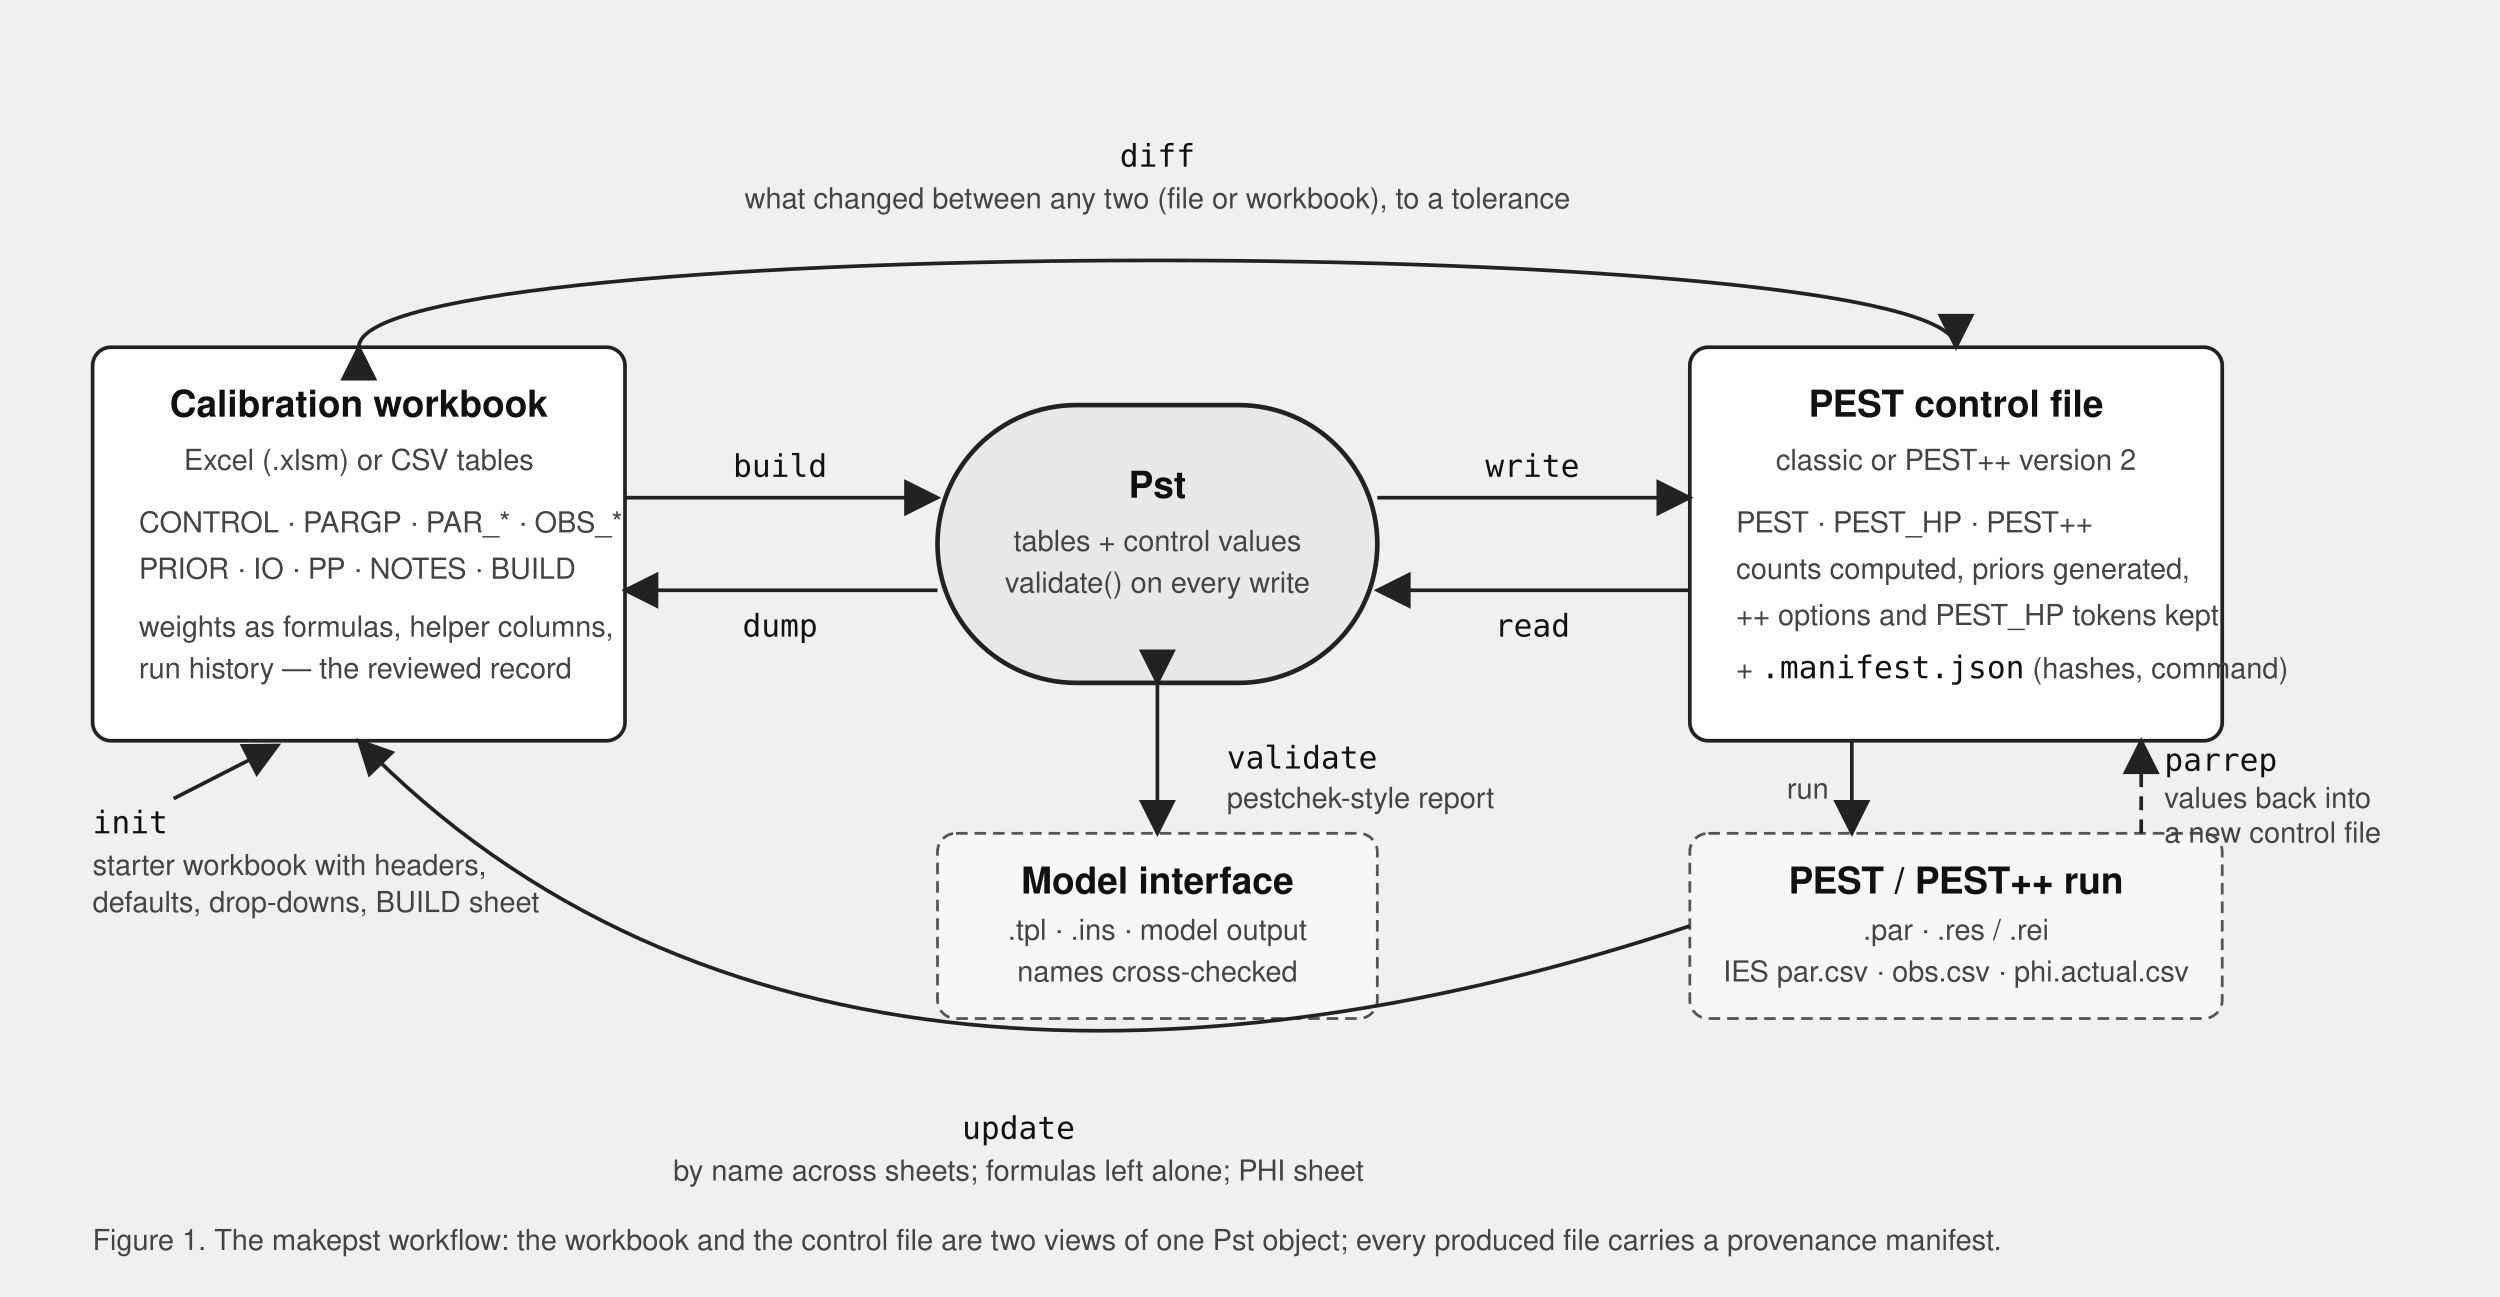
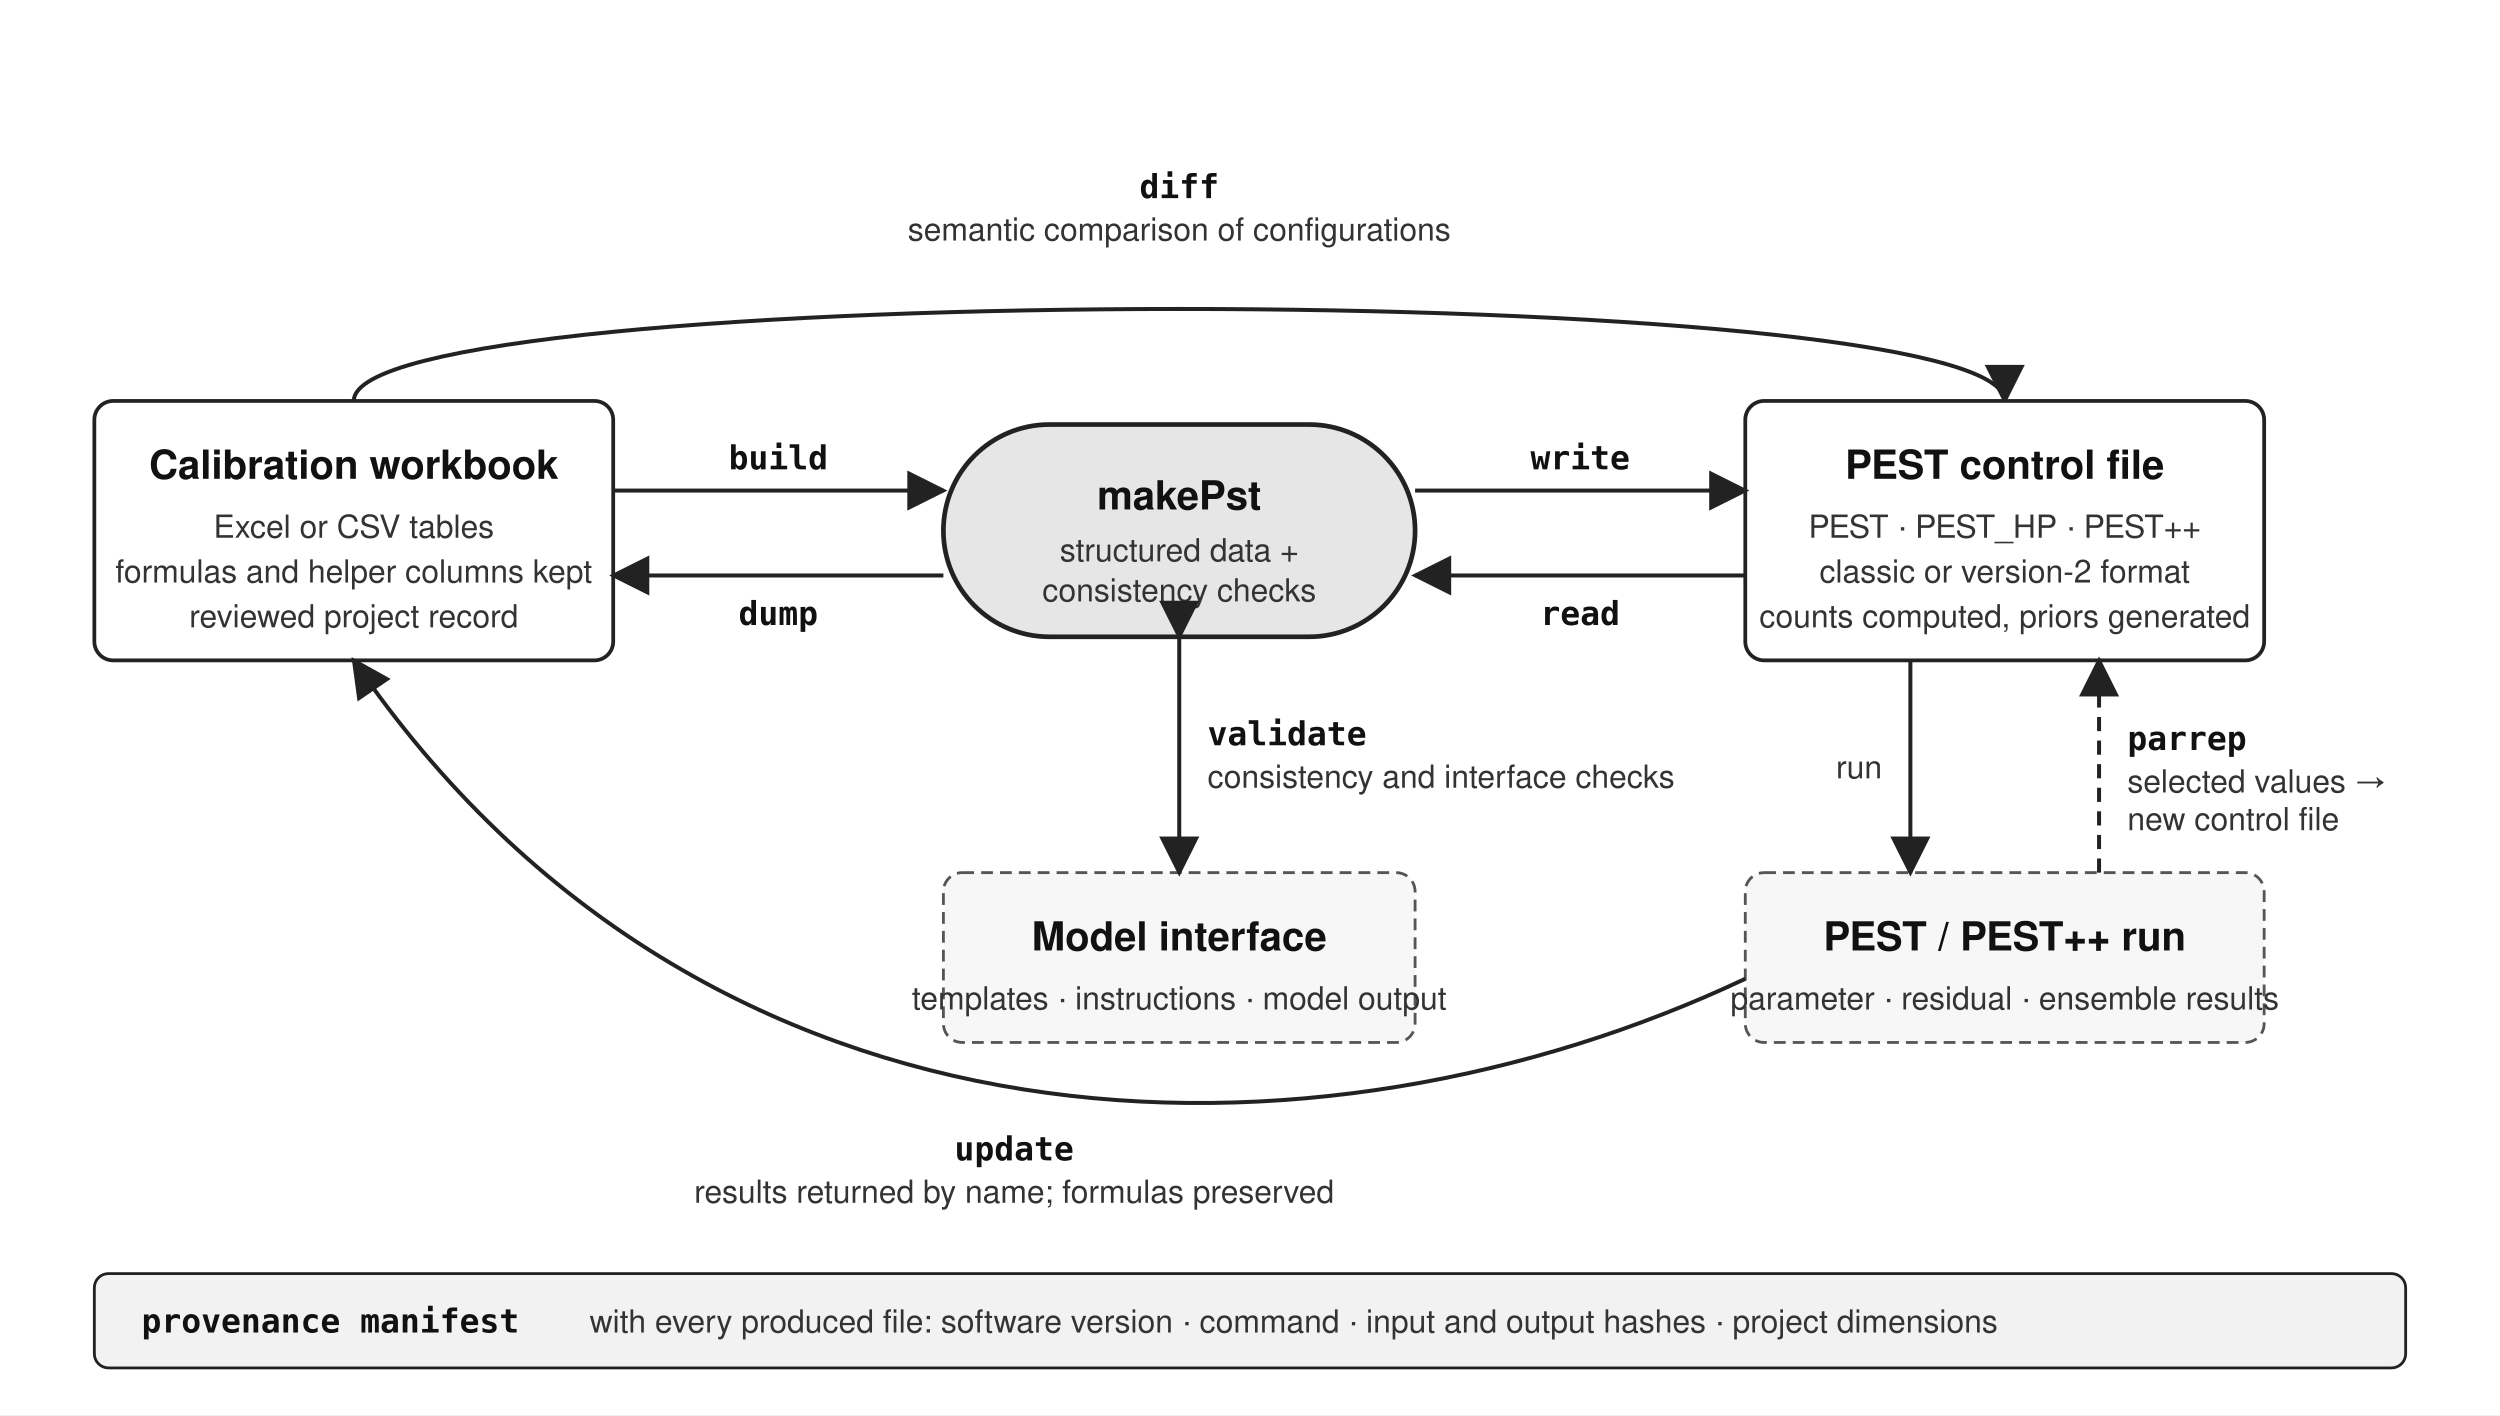
- <svg xmlns="http://www.w3.org/2000/svg" width="1080" height="560" viewBox="0 0 1080 560" font-family="Helvetica, Arial, sans-serif" font-size="15">
+ <svg xmlns="http://www.w3.org/2000/svg" width="1060" height="600" viewBox="0 0 1060 600" font-family="Helvetica, Arial, sans-serif" font-size="15">
  <defs>
    <marker id="arrow" markerWidth="10" markerHeight="10" refX="9" refY="5" orient="auto" markerUnits="strokeWidth">
      <path d="M0,0 L10,5 L0,10 z" fill="#222" />
    </marker>
  </defs>
  <style>
    .box { fill: #fff; stroke: #222; stroke-width: 1.6; }
-     .hub { fill: #e8e8e8; stroke: #222; stroke-width: 2; }
+     .hub { fill: #e6e6e6; stroke: #222; stroke-width: 2; }
    .file { fill: #f7f7f7; stroke: #555; stroke-width: 1.2; stroke-dasharray: 5 3; }
-     .t { fill: #111; }
-     .h { fill: #111; font-weight: bold; font-size: 16px; }
-     .c { fill: #111; font-family: Menlo, Consolas, monospace; font-size: 13.5px; }
-     .s { fill: #444; font-size: 12.5px; }
-     .a { stroke: #222; stroke-width: 1.6; fill: none; marker-end: url(#arrow); }
-     .a2 { stroke: #222; stroke-width: 1.6; fill: none; marker-end: url(#arrow); marker-start: url(#arrow); }
+     .banner { fill: #f2f2f2; stroke: #222; stroke-width: 1.2; }
+     .h { fill: #111; font-weight: bold; font-size: 17px; }
+     .c { fill: #111; font-family: Menlo, Consolas, monospace; font-size: 14px; font-weight: bold; }
+     .s { fill: #333; font-size: 13.5px; }
+     .a { stroke: #222; stroke-width: 1.7; fill: none; marker-end: url(#arrow); }
+     .a2 { stroke: #222; stroke-width: 1.7; fill: none; marker-end: url(#arrow); marker-start: url(#arrow); }
  </style>
-   <rect x="40" y="150" width="230" height="170" rx="8" class="box" />
-   <text x="155" y="180" text-anchor="middle" class="h">Calibration workbook</text>
-   <text x="155" y="203" text-anchor="middle" class="s">Excel (.xlsm) or CSV tables</text>
-   <text x="60" y="230" class="s">CONTROL · PARGP · PAR_* · OBS_*</text>
-   <text x="60" y="250" class="s">PRIOR · IO · PP · NOTES · BUILD</text>
-   <text x="60" y="275" class="s">weights as formulas, helper columns,</text>
-   <text x="60" y="293" class="s">run history — the reviewed record</text>
-   <rect x="405" y="175" width="190" height="120" rx="60" class="hub" />
-   <text x="500" y="215" text-anchor="middle" class="h">Pst</text>
-   <text x="500" y="238" text-anchor="middle" class="s">tables + control values</text>
-   <text x="500" y="256" text-anchor="middle" class="s">validate() on every write</text>
-   <rect x="730" y="150" width="230" height="170" rx="8" class="box" />
-   <text x="845" y="180" text-anchor="middle" class="h">PEST control file</text>
-   <text x="845" y="203" text-anchor="middle" class="s">classic or PEST++ version 2</text>
-   <text x="750" y="230" class="s">PEST · PEST_HP · PEST++</text>
-   <text x="750" y="250" class="s">counts computed, priors generated,</text>
-   <text x="750" y="270" class="s">++ options and PEST_HP tokens kept</text>
-   <text x="750" y="293" class="s">+ <tspan class="c">.manifest.json</tspan> (hashes, command)</text>
-   <path d="M270,215 L405,215" class="a" />
-   <text x="337" y="206" text-anchor="middle" class="c">build</text>
-   <path d="M405,255 L270,255" class="a" />
-   <text x="337" y="275" text-anchor="middle" class="c">dump</text>
-   <path d="M595,215 L730,215" class="a" />
-   <text x="662" y="206" text-anchor="middle" class="c">write</text>
-   <path d="M730,255 L595,255" class="a" />
-   <text x="662" y="275" text-anchor="middle" class="c">read</text>
-   <path d="M155,150 C155,100 845,100 845,150" class="a2" />
-   <text x="500" y="72" text-anchor="middle" class="c">diff</text>
-   <text x="500" y="90" text-anchor="middle" class="s">what changed between any two (file or workbook), to a tolerance</text>
-   <rect x="405" y="360" width="190" height="80" rx="8" class="file" />
-   <text x="500" y="386" text-anchor="middle" class="h">Model interface</text>
-   <text x="500" y="406" text-anchor="middle" class="s">.tpl · .ins · model output</text>
-   <text x="500" y="424" text-anchor="middle" class="s">names cross-checked</text>
-   <path d="M500,295 L500,360" class="a2" />
-   <text x="530" y="332" class="c">validate</text>
-   <text x="530" y="349" class="s">pestchek-style report</text>
-   <rect x="730" y="360" width="230" height="80" rx="8" class="file" />
-   <text x="845" y="386" text-anchor="middle" class="h">PEST / PEST++ run</text>
-   <text x="845" y="406" text-anchor="middle" class="s">.par · .res / .rei</text>
-   <text x="845" y="424" text-anchor="middle" class="s">IES par.csv · obs.csv · phi.actual.csv</text>
-   <path d="M800,320 L800,360" class="a" />
-   <text x="790" y="345" text-anchor="end" class="s">run</text>
-   <path d="M730,400 C520,470 300,470 155,320" class="a" />
-   <text x="440" y="492" text-anchor="middle" class="c">update</text>
-   <text x="440" y="510" text-anchor="middle" class="s">by name across sheets; formulas left alone; PHI sheet</text>
-   <path d="M925,360 L925,320" class="a" stroke-dasharray="6 4" />
-   <text x="935" y="333" class="c">parrep</text>
-   <text x="935" y="349" class="s">values back into</text>
-   <text x="935" y="364" class="s">a new control file</text>
-   <text x="40" y="360" class="c">init</text>
-   <text x="40" y="378" class="s">starter workbook with headers,</text>
-   <text x="40" y="394" class="s">defaults, drop-downs, BUILD sheet</text>
-   <path d="M75,345 L120,322" class="a" />
-   <text x="40" y="540" class="s">Figure 1. The makepst workflow: the workbook and the control file are two views of one Pst object; every produced file carries a provenance manifest.</text>
+   <rect x="0" y="0" width="1060" height="600" fill="#fff" />
+   <path d="M150,170 C150,118 850,118 850,170" class="a2" />
+   <text x="500" y="84" text-anchor="middle" class="c">diff</text>
+   <text x="500" y="102" text-anchor="middle" class="s">semantic comparison of configurations</text>
+   <rect x="40" y="170" width="220" height="110" rx="8" class="box" />
+   <text x="150.0" y="203" text-anchor="middle" class="h">Calibration workbook</text>
+   <text x="150.0" y="228" text-anchor="middle" class="s">Excel or CSV tables</text>
+   <text x="150.0" y="247" text-anchor="middle" class="s">formulas and helper columns kept</text>
+   <text x="150.0" y="266" text-anchor="middle" class="s">reviewed project record</text>
+   <rect x="400" y="180" width="200" height="90" rx="45" class="hub" />
+   <text x="500" y="216" text-anchor="middle" class="h">makePst</text>
+   <text x="500" y="238" text-anchor="middle" class="s">structured data +</text>
+   <text x="500" y="255" text-anchor="middle" class="s">consistency checks</text>
+   <rect x="740" y="170" width="220" height="110" rx="8" class="box" />
+   <text x="850.0" y="203" text-anchor="middle" class="h">PEST control file</text>
+   <text x="850.0" y="228" text-anchor="middle" class="s">PEST · PEST_HP · PEST++</text>
+   <text x="850.0" y="247" text-anchor="middle" class="s">classic or version-2 format</text>
+   <text x="850.0" y="266" text-anchor="middle" class="s">counts computed, priors generated</text>
+   <path d="M260,208 L400,208" class="a" />
+   <text x="330" y="199" text-anchor="middle" class="c">build</text>
+   <path d="M400,244 L260,244" class="a" />
+   <text x="330" y="265" text-anchor="middle" class="c">dump</text>
+   <path d="M600,208 L740,208" class="a" />
+   <text x="670" y="199" text-anchor="middle" class="c">write</text>
+   <path d="M740,244 L600,244" class="a" />
+   <text x="670" y="265" text-anchor="middle" class="c">read</text>
+   <rect x="400" y="370" width="200" height="72" rx="8" class="file" />
+   <text x="500.0" y="403" text-anchor="middle" class="h">Model interface</text>
+   <text x="500.0" y="428" text-anchor="middle" class="s">templates · instructions · model output</text>
+   <path d="M500,270 L500,370" class="a2" />
+   <text x="512" y="316" text-anchor="start" class="c">validate</text>
+   <text x="512" y="334" text-anchor="start" class="s">consistency and interface checks</text>
+   <rect x="740" y="370" width="220" height="72" rx="8" class="file" />
+   <text x="850.0" y="403" text-anchor="middle" class="h">PEST / PEST++ run</text>
+   <text x="850.0" y="428" text-anchor="middle" class="s">parameter · residual · ensemble results</text>
+   <path d="M810,280 L810,370" class="a" />
+   <text x="798" y="330" text-anchor="end" class="s">run</text>
+   <path d="M890,370 L890,280" class="a" stroke-dasharray="6 4" />
+   <text x="902" y="318" text-anchor="start" class="c">parrep</text>
+   <text x="902" y="336" text-anchor="start" class="s">selected values →</text>
+   <text x="902" y="352" text-anchor="start" class="s">new control file</text>
+   <path d="M740,415 C560,500 300,500 150,280" class="a" />
+   <text x="430" y="492" text-anchor="middle" class="c">update</text>
+   <text x="430" y="510" text-anchor="middle" class="s">results returned by name; formulas preserved</text>
+   <rect x="40" y="540" width="980" height="40" rx="6" class="banner" />
+   <text x="60" y="565" text-anchor="start" class="c">provenance manifest</text>
+   <text x="250" y="565" text-anchor="start" class="s">with every produced file: software version · command · input and output hashes · project dimensions</text>
</svg>
